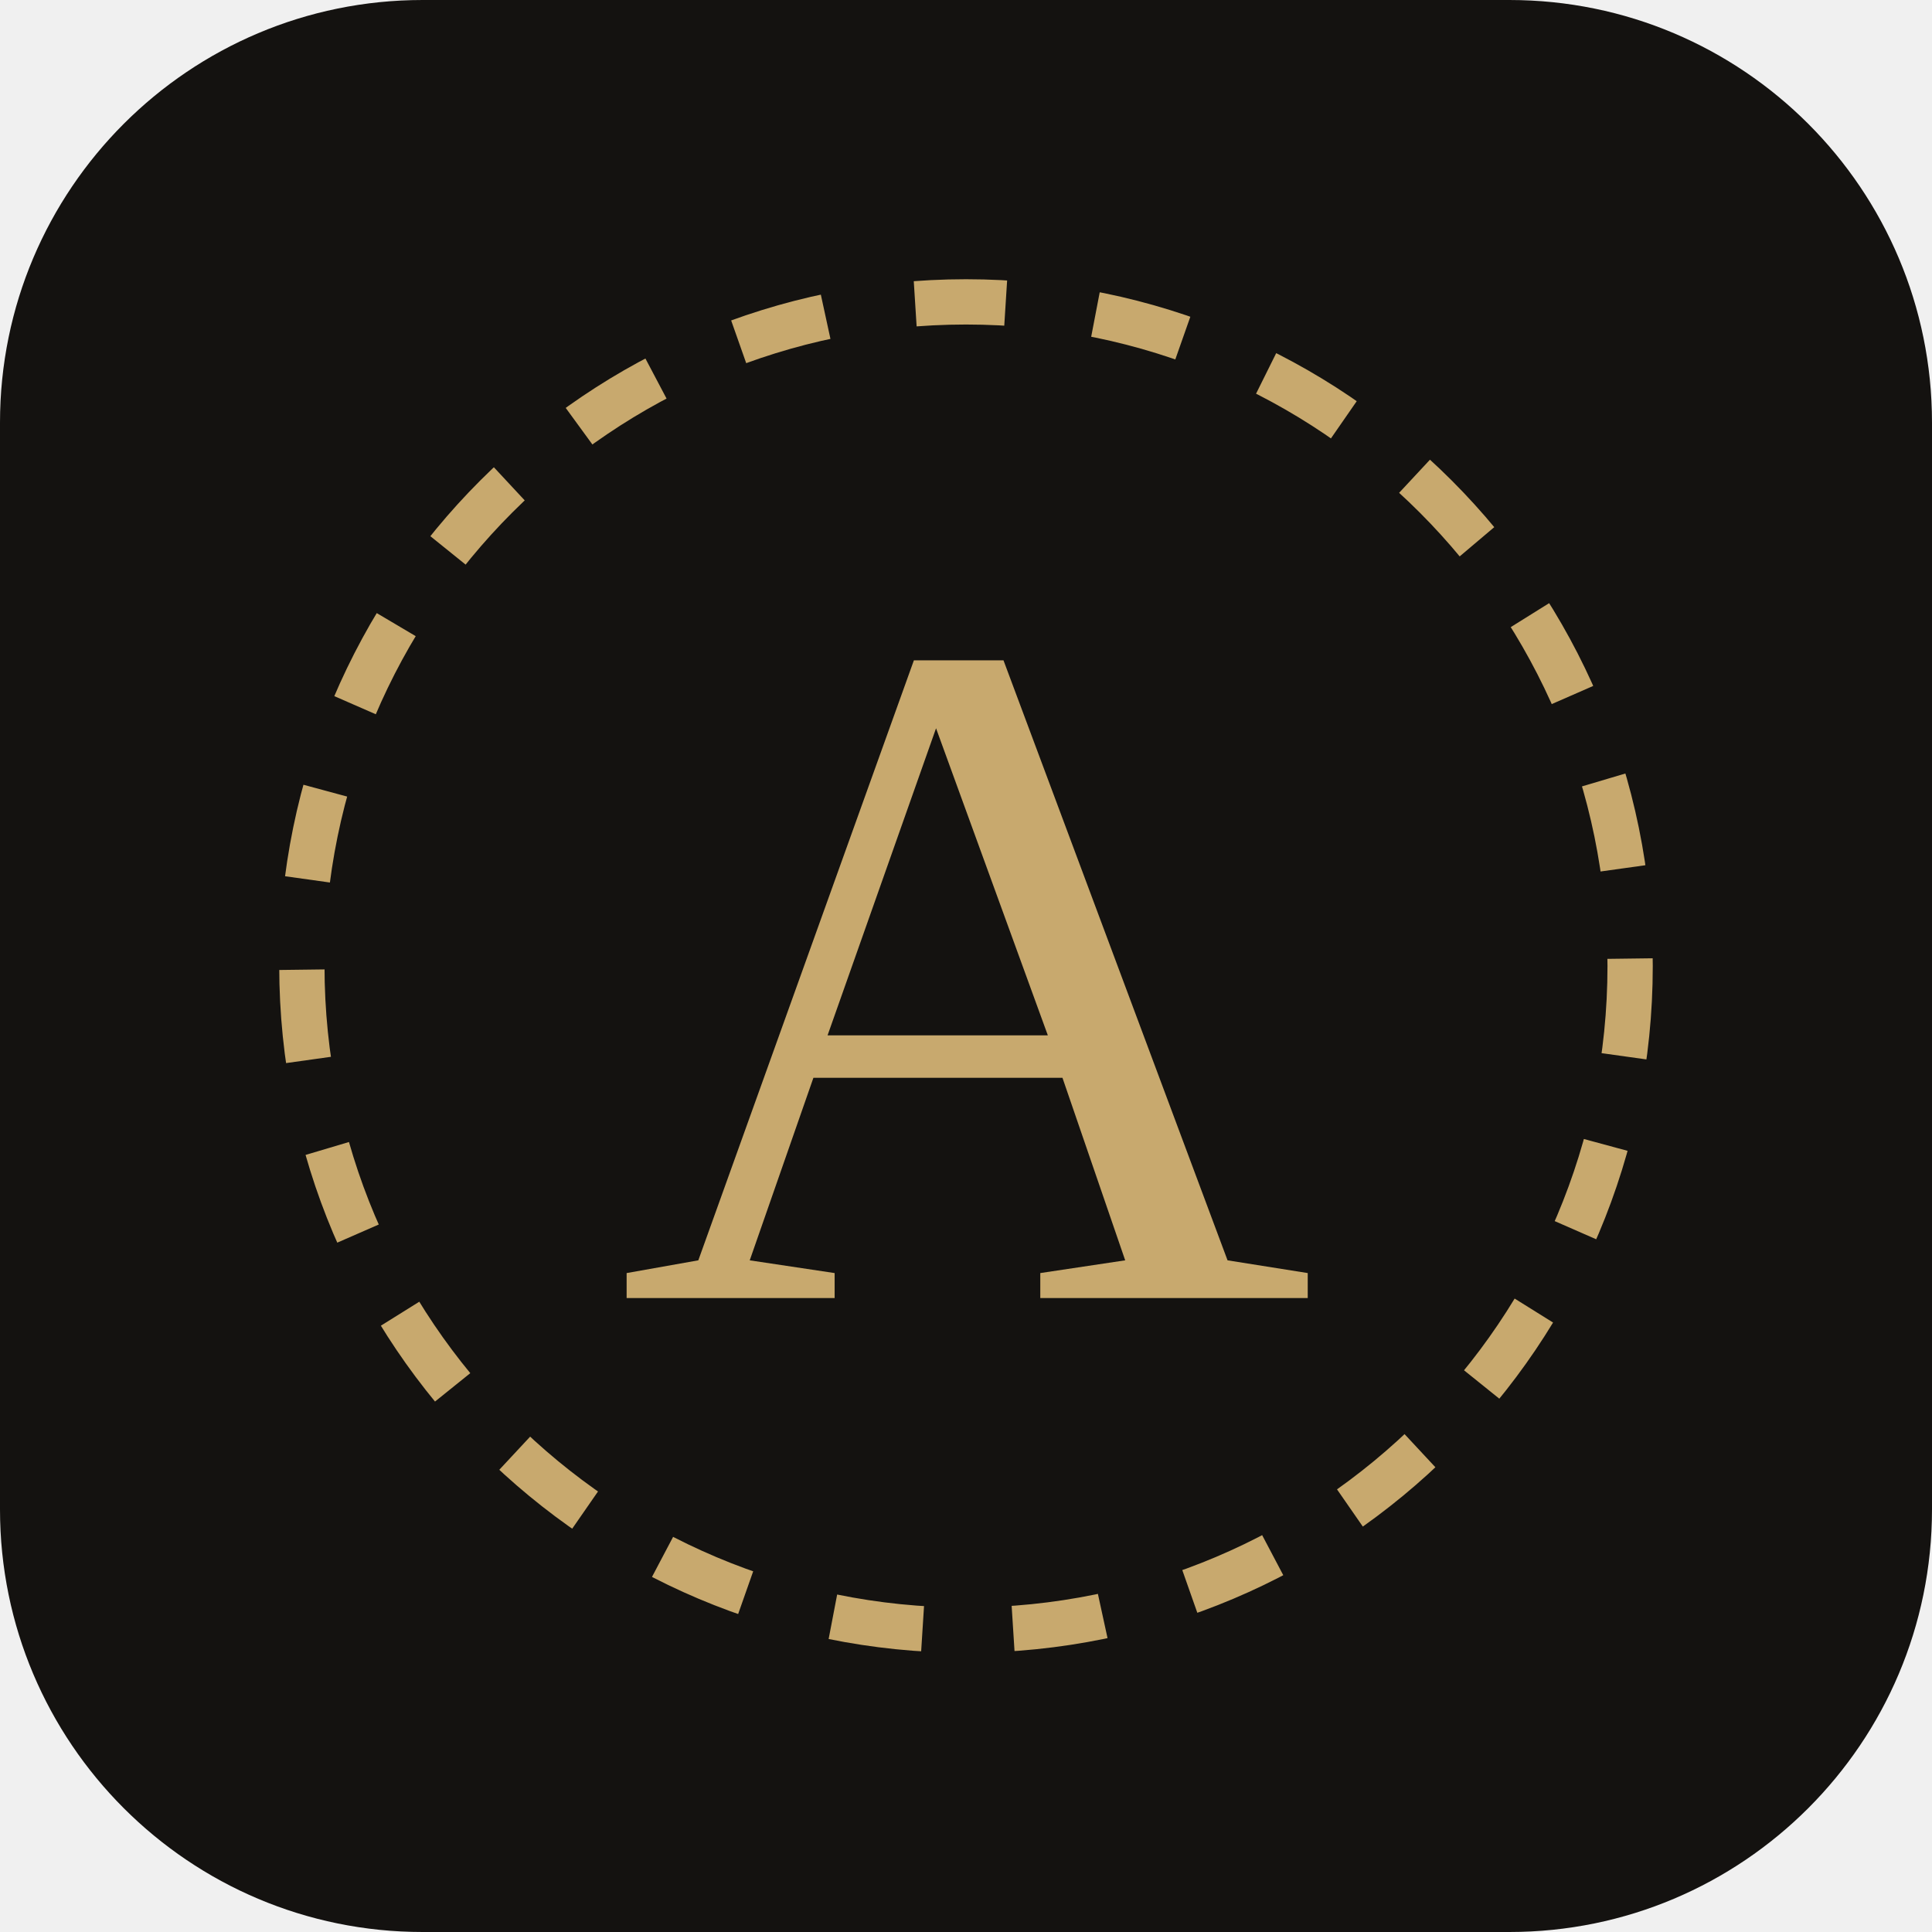
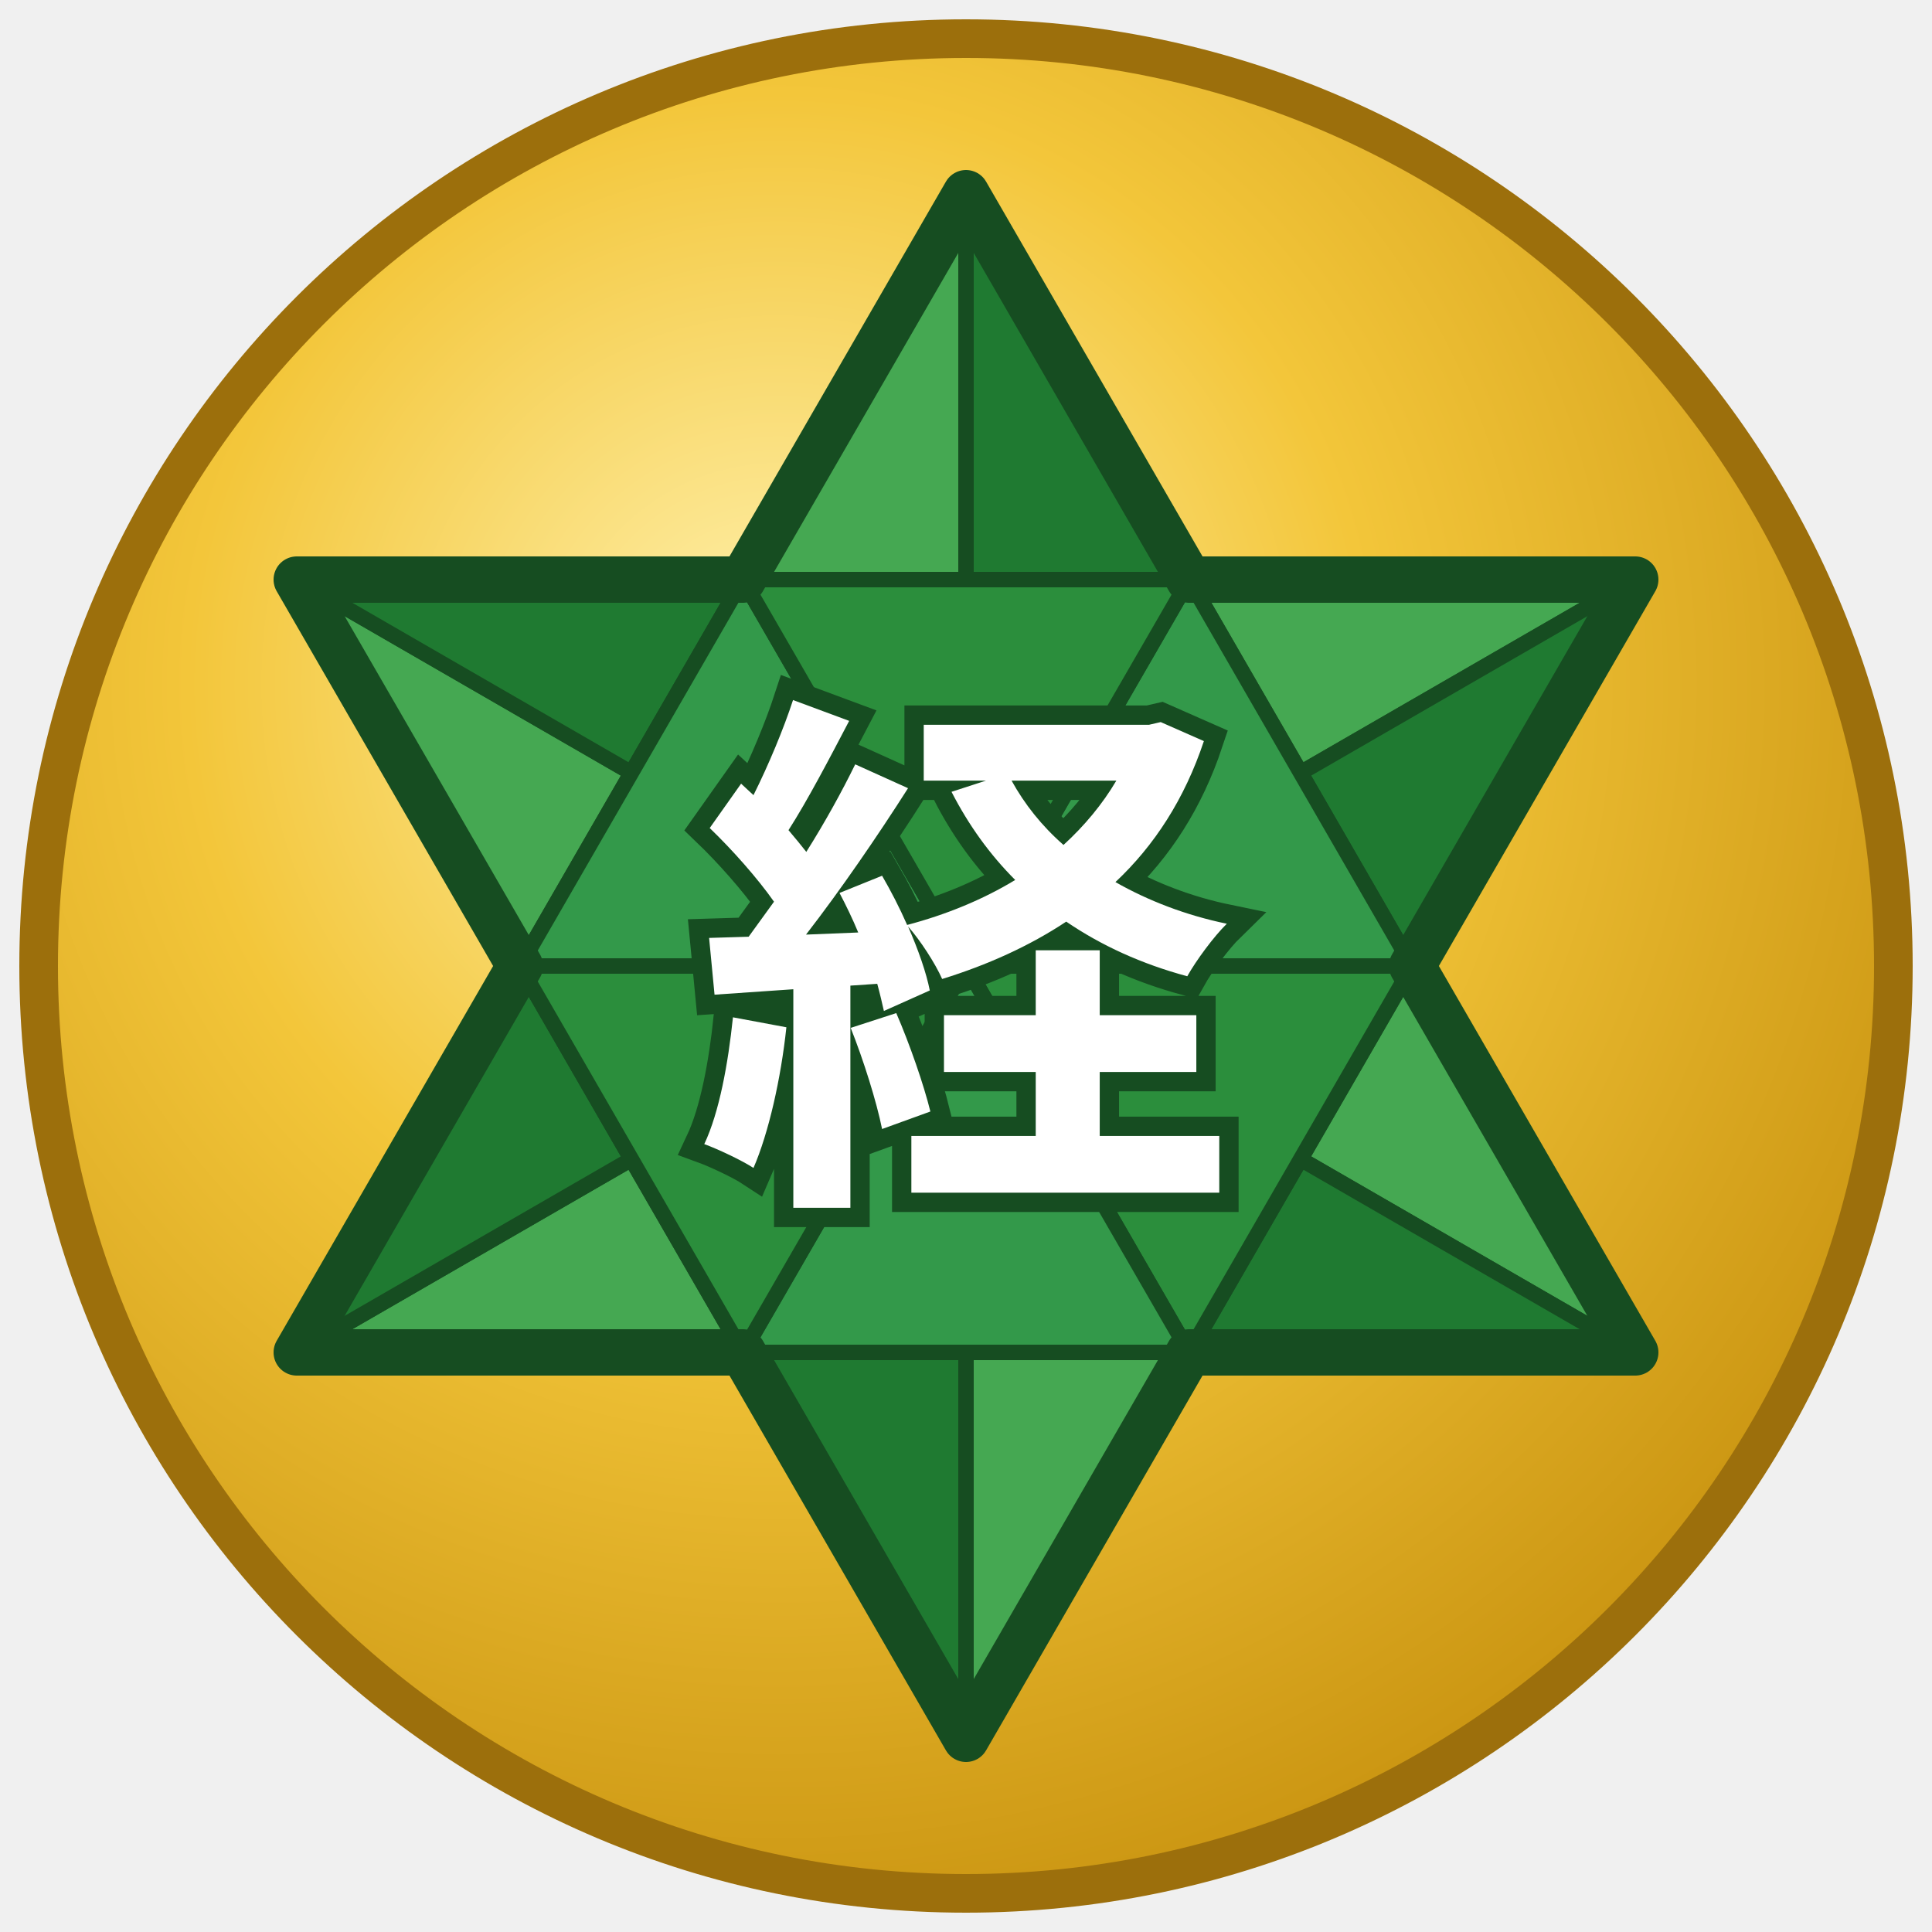
- <svg xmlns="http://www.w3.org/2000/svg" viewBox="0 0 64 64">
-   <rect width="64" height="64" rx="14" fill="#141210" />
-   <circle cx="32" cy="32" r="22" fill="none" stroke="#c8a96e" stroke-width="1.5" stroke-dasharray="3 3" />
-   <text x="32" y="43" text-anchor="middle" font-family="Georgia, 'Times New Roman', serif" font-size="32" fill="#c8a96e">A</text>
+ <svg xmlns="http://www.w3.org/2000/svg" viewBox="-50 -50 100 100">
+   <defs>
+     <radialGradient id="g" cx="40%" cy="35%" r="70%">
+       <stop offset="0" stop-color="#fff2b0" />
+       <stop offset="0.45" stop-color="#f3c63a" />
+       <stop offset="1" stop-color="#c8920f" />
+     </radialGradient>
+   </defs>
+   <circle r="48" fill="url(#g)" stroke="#9c6f0c" stroke-width="2" />
+   <g stroke="#164d21" stroke-width="0.8" stroke-linejoin="round">
+     <path d="M0.00,-40.00L-11.55,-20.00L0.00,-20.00Z" fill="#45a852" />
+     <path d="M0.00,-40.00L0.00,-20.00L11.55,-20.00Z" fill="#1f7a31" />
+     <path d="M34.64,-20.00L11.55,-20.00L17.32,-10.00Z" fill="#45a852" />
+     <path d="M34.64,-20.00L17.32,-10.00L23.09,0.00Z" fill="#1f7a31" />
+     <path d="M34.64,20.00L23.09,0.00L17.32,10.00Z" fill="#45a852" />
+     <path d="M34.64,20.00L17.32,10.00L11.55,20.00Z" fill="#1f7a31" />
+     <path d="M0.00,40.00L11.55,20.00L0.00,20.00Z" fill="#45a852" />
+     <path d="M0.00,40.00L0.00,20.00L-11.55,20.00Z" fill="#1f7a31" />
+     <path d="M-34.64,20.00L-11.55,20.00L-17.32,10.00Z" fill="#45a852" />
+     <path d="M-34.64,20.00L-17.32,10.00L-23.09,0.00Z" fill="#1f7a31" />
+     <path d="M-34.64,-20.00L-23.09,0.00L-17.32,-10.00Z" fill="#45a852" />
+     <path d="M-34.64,-20.00L-17.32,-10.00L-11.55,-20.00Z" fill="#1f7a31" />
+     <path d="M0,0L11.55,-20.00L23.09,0.00Z" fill="#33994a" />
+     <path d="M0,0L23.09,0.00L11.55,20.00Z" fill="#2b8e3c" />
+     <path d="M0,0L11.55,20.00L-11.55,20.00Z" fill="#33994a" />
+     <path d="M0,0L-11.55,20.00L-23.09,0.00Z" fill="#2b8e3c" />
+     <path d="M0,0L-23.09,0.00L-11.55,-20.00Z" fill="#33994a" />
+     <path d="M0,0L-11.55,-20.00L11.55,-20.00Z" fill="#2b8e3c" />
+   </g>
+   <path d="M0.00,-40.00L11.55,-20.00L34.64,-20.00L23.09,0.00L34.64,20.00L11.55,20.00L0.00,40.00L-11.55,20.00L-34.64,20.00L-23.09,0.00L-34.64,-20.00L-11.55,-20.00Z" fill="none" stroke="#164d21" stroke-width="2.4" stroke-linejoin="round" />
+   <text y="10" text-anchor="middle" font-family="serif" font-weight="800" font-size="28" fill="#fff" stroke="#164d21" stroke-width="2" paint-order="stroke">経</text>
</svg>
